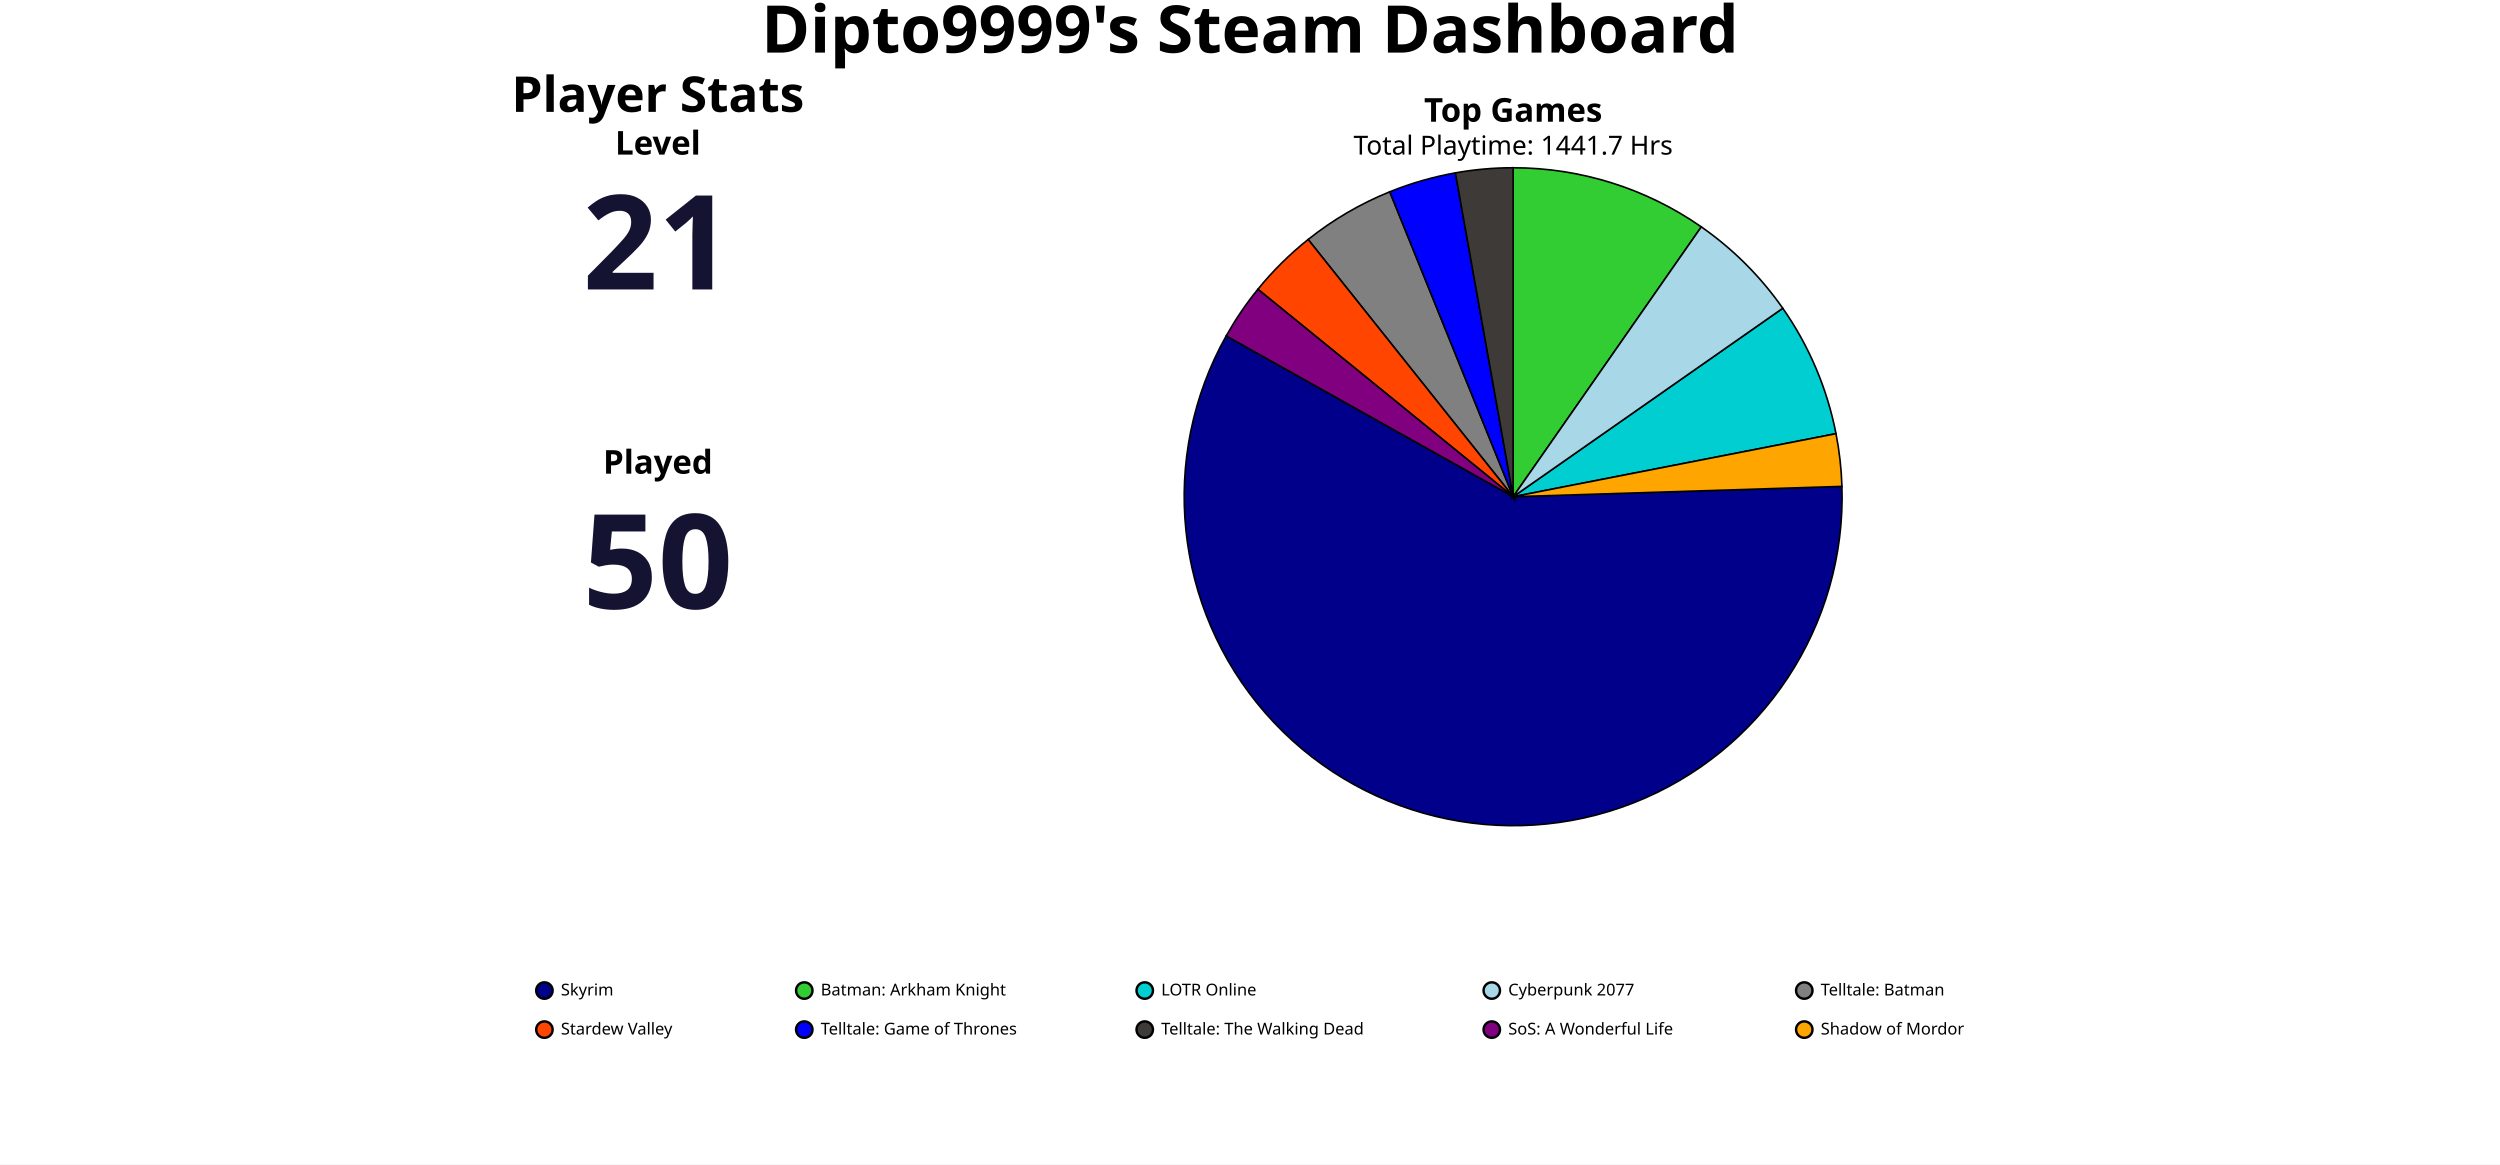
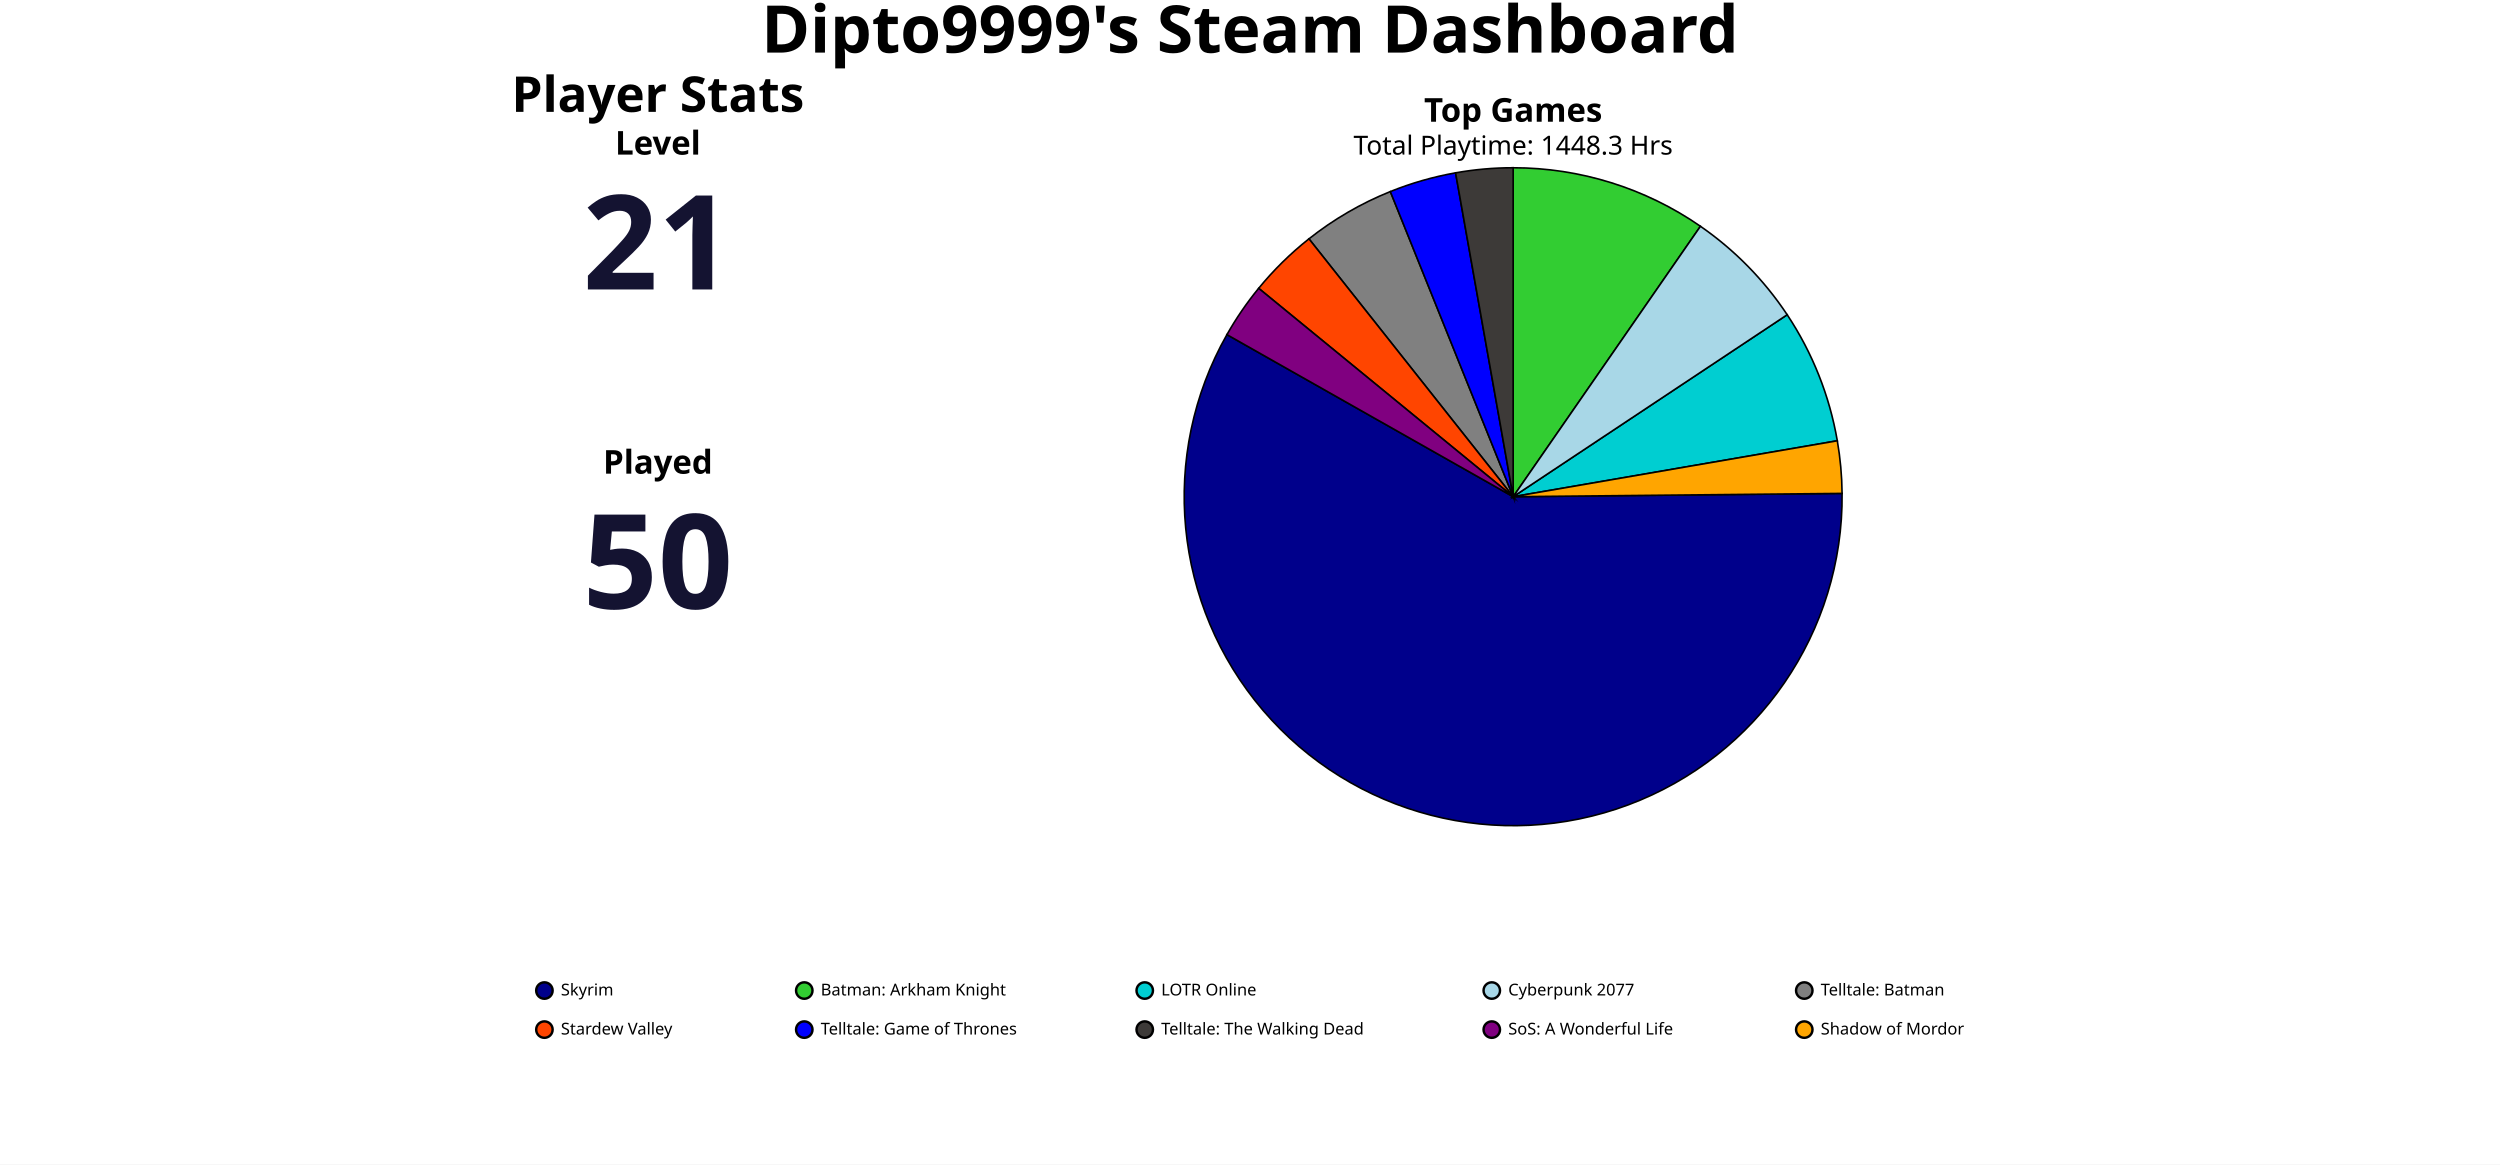
<svg xmlns="http://www.w3.org/2000/svg" version="1.1" class="marks" width="1520" height="708" viewBox="0 0 1520 708">
  <rect width="1520" height="708" fill="white" />
  <g fill="none" stroke-miterlimit="10" transform="translate(250,102)">
    <g class="mark-group role-frame root" role="graphics-object" aria-roledescription="group mark container">
      <g transform="translate(0,0)">
        <path class="background" aria-hidden="true" d="M0,0h0v0h0Z" />
        <g>
          <g class="mark-group role-scope concat_0_group" role="graphics-object" aria-roledescription="group mark container">
            <g transform="translate(0,0)">
              <path class="background" aria-hidden="true" d="M0,0h0v0h0Z" />
              <g>
                <g class="mark-group role-scope concat_0_concat_0_group" role="graphics-object" aria-roledescription="group mark container">
                  <g transform="translate(0,0)">
                    <path class="background" aria-hidden="true" d="M0,0h300v150h-300Z" stroke="#ddd" stroke-opacity="0" stroke-width="1.5" />
                    <g>
                      <g class="mark-text role-mark concat_0_concat_0_marks" role="graphics-object" aria-roledescription="text mark container">
                        <text aria-label="Metric: Level; Value: 21" role="graphics-symbol" aria-roledescription="text mark" text-anchor="middle" transform="translate(150,74)" font-family="sans-serif" font-size="80px" font-weight="bold" fill="#141331">21</text>
                      </g>
                      <g class="mark-group role-title">
                        <g transform="translate(150,-24)">
                          <path class="background" aria-hidden="true" d="M0,0h0v0h0Z" pointer-events="none" />
                          <g>
                            <g class="mark-text role-title-text" role="graphics-symbol" aria-roledescription="title" aria-label="Title text 'Level'" pointer-events="none">
                              <text text-anchor="middle" transform="translate(0,16)" font-family="sans-serif" font-size="20px" font-weight="bold" fill="#000" opacity="1">Level</text>
                            </g>
                          </g>
                          <path class="foreground" aria-hidden="true" d="" pointer-events="none" display="none" />
                        </g>
                      </g>
                    </g>
                    <path class="foreground" aria-hidden="true" d="" display="none" />
                  </g>
                </g>
                <g class="mark-group role-scope concat_0_concat_1_group" role="graphics-object" aria-roledescription="group mark container">
                  <g transform="translate(0,194)">
                    <path class="background" aria-hidden="true" d="M0,0h300v150h-300Z" stroke="#ddd" stroke-opacity="0" stroke-width="1.5" />
                    <g>
                      <g class="mark-text role-mark concat_0_concat_1_marks" role="graphics-object" aria-roledescription="text mark container">
                        <text aria-label="Metric: Played; Value: 50" role="graphics-symbol" aria-roledescription="text mark" text-anchor="middle" transform="translate(150,74)" font-family="sans-serif" font-size="80px" font-weight="bold" fill="#141331">50</text>
                      </g>
                      <g class="mark-group role-title">
                        <g transform="translate(150,-24)">
                          <path class="background" aria-hidden="true" d="M0,0h0v0h0Z" pointer-events="none" />
                          <g>
                            <g class="mark-text role-title-text" role="graphics-symbol" aria-roledescription="title" aria-label="Title text 'Played'" pointer-events="none">
                              <text text-anchor="middle" transform="translate(0,16)" font-family="sans-serif" font-size="20px" font-weight="bold" fill="#000" opacity="1">Played</text>
                            </g>
                          </g>
                          <path class="foreground" aria-hidden="true" d="" pointer-events="none" display="none" />
                        </g>
                      </g>
                    </g>
                    <path class="foreground" aria-hidden="true" d="" display="none" />
                  </g>
                </g>
                <g class="mark-group role-title">
                  <g transform="translate(150,-58)">
                    <path class="background" aria-hidden="true" d="M0,0h0v0h0Z" pointer-events="none" />
                    <g>
                      <g class="mark-text role-title-text" role="graphics-symbol" aria-roledescription="title" aria-label="Title text 'Player Stats'" pointer-events="none">
                        <text text-anchor="middle" transform="translate(0,24)" font-family="sans-serif" font-size="30px" font-weight="bold" fill="#000" opacity="1">Player Stats</text>
                      </g>
                    </g>
                    <path class="foreground" aria-hidden="true" d="" pointer-events="none" display="none" />
                  </g>
                </g>
              </g>
              <path class="foreground" aria-hidden="true" d="" display="none" />
            </g>
          </g>
          <g class="mark-group role-scope concat_1_group" role="graphics-object" aria-roledescription="group mark container">
            <g transform="translate(320,0)">
              <path class="background" aria-hidden="true" d="M0,0h700v400h-700Z" />
              <g>
                <g class="mark-arc role-mark concat_1_marks" role="graphics-object" aria-roledescription="arc mark container">
-                   <path aria-label="playtime_percentage: 58.63; name: Skyrim; Game: Skyrim; Time (Hrs): 845.3; Playtime (%): 58.63" role="graphics-symbol" aria-roledescription="arc mark" transform="translate(350,200)" d="M-174.468,-97.779A200,200,0,1,0,199.901,-6.282L0,0Z" fill="#00008B" stroke="black" stroke-width="1" />
-                   <path aria-label="playtime_percentage: 9.69; name: Batman: Arkham Knight; Game: Batman: Arkham Knight; Time (Hrs): 139.7; Playtime (%): 9.69" role="graphics-symbol" aria-roledescription="arc mark" transform="translate(350,200)" d="M114.383,-164.062A200,200,0,0,0,0,-200L0,0Z" fill="#32CD32" stroke="black" stroke-width="1" />
-                   <path aria-label="playtime_percentage: 6.64; name: LOTR Online; Game: LOTR Online; Time (Hrs): 95.7; Playtime (%): 6.64" role="graphics-symbol" aria-roledescription="arc mark" transform="translate(350,200)" d="M196.291,-38.34A200,200,0,0,0,163.918,-114.589L0,0Z" fill="#00CED1" stroke="black" stroke-width="1" />
-                   <path aria-label="playtime_percentage: 5.6; name: Cyberpunk 2077; Game: Cyberpunk 2077; Time (Hrs): 80.7; Playtime (%): 5.60" role="graphics-symbol" aria-roledescription="arc mark" transform="translate(350,200)" d="M163.918,-114.589A200,200,0,0,0,114.383,-164.062L0,0Z" fill="#A8D7E7" stroke="black" stroke-width="1" />
-                   <path aria-label="playtime_percentage: 4.59; name: Telltale: Batman; Game: Telltale: Batman; Time (Hrs): 66.2; Playtime (%): 4.59" role="graphics-symbol" aria-roledescription="arc mark" transform="translate(350,200)" d="M-75.025,-185.395A200,200,0,0,0,-124.656,-156.4L0,0Z" fill="#808080" stroke="black" stroke-width="1" />
-                   <path aria-label="playtime_percentage: 3.43; name: Stardew Valley; Game: Stardew Valley; Time (Hrs): 49.5; Playtime (%): 3.43" role="graphics-symbol" aria-roledescription="arc mark" transform="translate(350,200)" d="M-124.656,-156.4A200,200,0,0,0,-155.218,-126.124L0,0Z" fill="#FF4500" stroke="black" stroke-width="1" />
-                   <path aria-label="playtime_percentage: 3.31; name: Telltale: Game of Thrones; Game: Telltale: Game of Thrones; Time (Hrs): 47.7; Playtime (%): 3.31" role="graphics-symbol" aria-roledescription="arc mark" transform="translate(350,200)" d="M-35.128,-196.891A200,200,0,0,0,-75.025,-185.395L0,0Z" fill="#0000FF" stroke="black" stroke-width="1" />
-                   <path aria-label="playtime_percentage: 2.81; name: Telltale: The Walking Dead; Game: Telltale: The Walking Dead; Time (Hrs): 40.5; Playtime (%): 2.81" role="graphics-symbol" aria-roledescription="arc mark" transform="translate(350,200)" d="M0,-200A200,200,0,0,0,-35.128,-196.891L0,0Z" fill="#3D3A38" stroke="black" stroke-width="1" />
-                   <path aria-label="playtime_percentage: 2.73; name: SoS: A Wonderful Life; Game: SoS: A Wonderful Life; Time (Hrs): 39.4; Playtime (%): 2.73" role="graphics-symbol" aria-roledescription="arc mark" transform="translate(350,200)" d="M-155.218,-126.124A200,200,0,0,0,-174.468,-97.779L0,0Z" fill="#800080" stroke="black" stroke-width="1" />
-                   <path aria-label="playtime_percentage: 2.57; name: Shadow of Mordor; Game: Shadow of Mordor; Time (Hrs): 37.0; Playtime (%): 2.57" role="graphics-symbol" aria-roledescription="arc mark" transform="translate(350,200)" d="M199.901,-6.282A200,200,0,0,0,196.291,-38.34L0,0Z" fill="#FFA500" stroke="black" stroke-width="1" />
+                   <path aria-label="playtime_percentage: 58.36; name: Skyrim; Game: Skyrim; Time (Hrs): 845.3; Playtime (%): 58.36" role="graphics-symbol" aria-roledescription="arc mark" transform="translate(350,200)" d="M-174.037,-98.545A200,200,0,1,0,199.99,-2.011L0,0Z" fill="#00008B" stroke="black" stroke-width="1" />
+                   <path aria-label="playtime_percentage: 9.64; name: Batman: Arkham Knight; Game: Batman: Arkham Knight; Time (Hrs): 139.7; Playtime (%): 9.64" role="graphics-symbol" aria-roledescription="arc mark" transform="translate(350,200)" d="M113.867,-164.421A200,200,0,0,0,0,-200L0,0Z" fill="#32CD32" stroke="black" stroke-width="1" />
+                   <path aria-label="playtime_percentage: 6.61; name: LOTR Online; Game: LOTR Online; Time (Hrs): 95.7; Playtime (%): 6.61" role="graphics-symbol" aria-roledescription="arc mark" transform="translate(350,200)" d="M197.086,-34.014A200,200,0,0,0,166.607,-110.643L0,0Z" fill="#00CED1" stroke="black" stroke-width="1" />
+                   <path aria-label="playtime_percentage: 6.03; name: Cyberpunk 2077; Game: Cyberpunk 2077; Time (Hrs): 87.3; Playtime (%): 6.03" role="graphics-symbol" aria-roledescription="arc mark" transform="translate(350,200)" d="M166.607,-110.643A200,200,0,0,0,113.867,-164.421L0,0Z" fill="#A8D7E7" stroke="black" stroke-width="1" />
+                   <path aria-label="playtime_percentage: 4.57; name: Telltale: Batman; Game: Telltale: Batman; Time (Hrs): 66.2; Playtime (%): 4.57" role="graphics-symbol" aria-roledescription="arc mark" transform="translate(350,200)" d="M-74.675,-185.536A200,200,0,0,0,-124.164,-156.791L0,0Z" fill="#808080" stroke="black" stroke-width="1" />
+                   <path aria-label="playtime_percentage: 3.42; name: Stardew Valley; Game: Stardew Valley; Time (Hrs): 49.5; Playtime (%): 3.42" role="graphics-symbol" aria-roledescription="arc mark" transform="translate(350,200)" d="M-124.164,-156.791A200,200,0,0,0,-154.742,-126.709L0,0Z" fill="#FF4500" stroke="black" stroke-width="1" />
+                   <path aria-label="playtime_percentage: 3.29; name: Telltale: Game of Thrones; Game: Telltale: Game of Thrones; Time (Hrs): 47.7; Playtime (%): 3.29" role="graphics-symbol" aria-roledescription="arc mark" transform="translate(350,200)" d="M-35.005,-196.913A200,200,0,0,0,-74.675,-185.536L0,0Z" fill="#0000FF" stroke="black" stroke-width="1" />
+                   <path aria-label="playtime_percentage: 2.8; name: Telltale: The Walking Dead; Game: Telltale: The Walking Dead; Time (Hrs): 40.5; Playtime (%): 2.80" role="graphics-symbol" aria-roledescription="arc mark" transform="translate(350,200)" d="M0,-200A200,200,0,0,0,-35.005,-196.913L0,0Z" fill="#3D3A38" stroke="black" stroke-width="1" />
+                   <path aria-label="playtime_percentage: 2.72; name: SoS: A Wonderful Life; Game: SoS: A Wonderful Life; Time (Hrs): 39.4; Playtime (%): 2.72" role="graphics-symbol" aria-roledescription="arc mark" transform="translate(350,200)" d="M-154.742,-126.709A200,200,0,0,0,-174.037,-98.545L0,0Z" fill="#800080" stroke="black" stroke-width="1" />
+                   <path aria-label="playtime_percentage: 2.56; name: Shadow of Mordor; Game: Shadow of Mordor; Time (Hrs): 37.0; Playtime (%): 2.56" role="graphics-symbol" aria-roledescription="arc mark" transform="translate(350,200)" d="M199.99,-2.011A200,200,0,0,0,197.086,-34.014L0,0Z" fill="#FFA500" stroke="black" stroke-width="1" />
                </g>
                <g class="mark-group role-title">
                  <g transform="translate(350,-44)">
                    <path class="background" aria-hidden="true" d="M0,0h0v0h0Z" pointer-events="none" />
                    <g>
                      <g class="mark-text role-title-text" role="graphics-symbol" aria-roledescription="title" aria-label="Title text 'Top Games'" pointer-events="none">
                        <text text-anchor="middle" transform="translate(0,16)" font-family="sans-serif" font-size="20px" font-weight="bold" fill="#000" opacity="1">Top Games</text>
                      </g>
-                       <g class="mark-text role-title-subtitle" role="graphics-symbol" aria-roledescription="subtitle" aria-label="Subtitle text 'Total Playtime: 1441.7 Hrs'" pointer-events="none">
-                         <text text-anchor="middle" transform="translate(0,36)" font-family="sans-serif" font-size="16px" fill="#000" opacity="1">Total Playtime: 1441.7 Hrs</text>
+                       <g class="mark-text role-title-subtitle" role="graphics-symbol" aria-roledescription="subtitle" aria-label="Subtitle text 'Total Playtime: 1448.3 Hrs'" pointer-events="none">
+                         <text text-anchor="middle" transform="translate(0,36)" font-family="sans-serif" font-size="16px" fill="#000" opacity="1">Total Playtime: 1448.3 Hrs</text>
                      </g>
                    </g>
                    <path class="foreground" aria-hidden="true" d="" pointer-events="none" display="none" />
                  </g>
                </g>
              </g>
              <path class="foreground" aria-hidden="true" d="" display="none" />
            </g>
          </g>
          <g class="mark-group role-legend" role="graphics-symbol" aria-roledescription="legend" aria-label="Symbol legend for fill color with 10 values: Skyrim, Batman: Arkham Knight, LOTR Online, Cyberpunk 2077, Telltale: Batman, ending with Shadow of Mordor">
            <g transform="translate(0,419)">
              <path class="background" aria-hidden="true" d="M0,0h1014v187h-1014Z" pointer-events="none" />
              <g>
                <g class="mark-group role-legend-entry">
                  <g transform="translate(75,75)">
                    <path class="background" aria-hidden="true" d="M0,0h0v0h0Z" pointer-events="none" />
                    <g>
                      <g class="mark-group role-scope" role="graphics-object" aria-roledescription="group mark container">
                        <g transform="translate(0,0.25)">
                          <path class="background" aria-hidden="true" d="M0,0h81.957v12.5h-81.957Z" pointer-events="none" opacity="1" />
                          <g>
                            <g class="mark-symbol role-legend-symbol" pointer-events="none">
                              <path transform="translate(6,6)" d="M5,0A5,5,0,1,1,-5,0A5,5,0,1,1,5,0" fill="#00008B" stroke="black" stroke-width="1.5" opacity="1" />
                            </g>
                            <g class="mark-text role-legend-label" pointer-events="none">
                              <text text-anchor="start" transform="translate(16,9)" font-family="sans-serif" font-size="10px" fill="#000" opacity="1">Skyrim</text>
                            </g>
                          </g>
                          <path class="foreground" aria-hidden="true" d="" pointer-events="none" display="none" />
                        </g>
                        <g transform="translate(158,0.25)">
                          <path class="background" aria-hidden="true" d="M0,0h130.316v12.5h-130.316Z" pointer-events="none" opacity="1" />
                          <g>
                            <g class="mark-symbol role-legend-symbol" pointer-events="none">
                              <path transform="translate(6,6)" d="M5,0A5,5,0,1,1,-5,0A5,5,0,1,1,5,0" fill="#32CD32" stroke="black" stroke-width="1.5" opacity="1" />
                            </g>
                            <g class="mark-text role-legend-label" pointer-events="none">
                              <text text-anchor="start" transform="translate(16,9)" font-family="sans-serif" font-size="10px" fill="#000" opacity="1">Batman: Arkham Knight</text>
                            </g>
                          </g>
                          <path class="foreground" aria-hidden="true" d="" pointer-events="none" display="none" />
                        </g>
                        <g transform="translate(365,0.25)">
                          <path class="background" aria-hidden="true" d="M0,0h134.394v12.5h-134.394Z" pointer-events="none" opacity="1" />
                          <g>
                            <g class="mark-symbol role-legend-symbol" pointer-events="none">
                              <path transform="translate(6,6)" d="M5,0A5,5,0,1,1,-5,0A5,5,0,1,1,5,0" fill="#00CED1" stroke="black" stroke-width="1.5" opacity="1" />
                            </g>
                            <g class="mark-text role-legend-label" pointer-events="none">
                              <text text-anchor="start" transform="translate(16,9)" font-family="sans-serif" font-size="10px" fill="#000" opacity="1">LOTR Online</text>
                            </g>
                          </g>
                          <path class="foreground" aria-hidden="true" d="" pointer-events="none" display="none" />
                        </g>
                        <g transform="translate(576,0.25)">
                          <path class="background" aria-hidden="true" d="M0,0h113.1v12.5h-113.1Z" pointer-events="none" opacity="1" />
                          <g>
                            <g class="mark-symbol role-legend-symbol" pointer-events="none">
                              <path transform="translate(6,6)" d="M5,0A5,5,0,1,1,-5,0A5,5,0,1,1,5,0" fill="#A8D7E7" stroke="black" stroke-width="1.5" opacity="1" />
                            </g>
                            <g class="mark-text role-legend-label" pointer-events="none">
                              <text text-anchor="start" transform="translate(16,9)" font-family="sans-serif" font-size="10px" fill="#000" opacity="1">Cyberpunk 2077</text>
                            </g>
                          </g>
                          <path class="foreground" aria-hidden="true" d="" pointer-events="none" display="none" />
                        </g>
                        <g transform="translate(766,0.25)">
                          <path class="background" aria-hidden="true" d="M0,0h97.709v12.5h-97.709Z" pointer-events="none" opacity="1" />
                          <g>
                            <g class="mark-symbol role-legend-symbol" pointer-events="none">
                              <path transform="translate(6,6)" d="M5,0A5,5,0,1,1,-5,0A5,5,0,1,1,5,0" fill="#808080" stroke="black" stroke-width="1.5" opacity="1" />
                            </g>
                            <g class="mark-text role-legend-label" pointer-events="none">
                              <text text-anchor="start" transform="translate(16,9)" font-family="sans-serif" font-size="10px" fill="#000" opacity="1">Telltale: Batman</text>
                            </g>
                          </g>
                          <path class="foreground" aria-hidden="true" d="" pointer-events="none" display="none" />
                        </g>
                        <g transform="translate(0,24)">
                          <path class="background" aria-hidden="true" d="M0,0h81.957v12.5h-81.957Z" pointer-events="none" opacity="1" />
                          <g>
                            <g class="mark-symbol role-legend-symbol" pointer-events="none">
                              <path transform="translate(6,6)" d="M5,0A5,5,0,1,1,-5,0A5,5,0,1,1,5,0" fill="#FF4500" stroke="black" stroke-width="1.5" opacity="1" />
                            </g>
                            <g class="mark-text role-legend-label" pointer-events="none">
                              <text text-anchor="start" transform="translate(16,9)" font-family="sans-serif" font-size="10px" fill="#000" opacity="1">Stardew Valley</text>
                            </g>
                          </g>
                          <path class="foreground" aria-hidden="true" d="" pointer-events="none" display="none" />
                        </g>
                        <g transform="translate(158,24)">
                          <path class="background" aria-hidden="true" d="M0,0h130.316v12.5h-130.316Z" pointer-events="none" opacity="1" />
                          <g>
                            <g class="mark-symbol role-legend-symbol" pointer-events="none">
                              <path transform="translate(6,6)" d="M5,0A5,5,0,1,1,-5,0A5,5,0,1,1,5,0" fill="#0000FF" stroke="black" stroke-width="1.5" opacity="1" />
                            </g>
                            <g class="mark-text role-legend-label" pointer-events="none">
                              <text text-anchor="start" transform="translate(16,9)" font-family="sans-serif" font-size="10px" fill="#000" opacity="1">Telltale: Game of Thrones</text>
                            </g>
                          </g>
                          <path class="foreground" aria-hidden="true" d="" pointer-events="none" display="none" />
                        </g>
                        <g transform="translate(365,24)">
                          <path class="background" aria-hidden="true" d="M0,0h134.394v12.5h-134.394Z" pointer-events="none" opacity="1" />
                          <g>
                            <g class="mark-symbol role-legend-symbol" pointer-events="none">
                              <path transform="translate(6,6)" d="M5,0A5,5,0,1,1,-5,0A5,5,0,1,1,5,0" fill="#3D3A38" stroke="black" stroke-width="1.5" opacity="1" />
                            </g>
                            <g class="mark-text role-legend-label" pointer-events="none">
                              <text text-anchor="start" transform="translate(16,9)" font-family="sans-serif" font-size="10px" fill="#000" opacity="1">Telltale: The Walking Dead</text>
                            </g>
                          </g>
                          <path class="foreground" aria-hidden="true" d="" pointer-events="none" display="none" />
                        </g>
                        <g transform="translate(576,24)">
                          <path class="background" aria-hidden="true" d="M0,0h113.1v12.5h-113.1Z" pointer-events="none" opacity="1" />
                          <g>
                            <g class="mark-symbol role-legend-symbol" pointer-events="none">
                              <path transform="translate(6,6)" d="M5,0A5,5,0,1,1,-5,0A5,5,0,1,1,5,0" fill="#800080" stroke="black" stroke-width="1.5" opacity="1" />
                            </g>
                            <g class="mark-text role-legend-label" pointer-events="none">
                              <text text-anchor="start" transform="translate(16,9)" font-family="sans-serif" font-size="10px" fill="#000" opacity="1">SoS: A Wonderful Life</text>
                            </g>
                          </g>
                          <path class="foreground" aria-hidden="true" d="" pointer-events="none" display="none" />
                        </g>
                        <g transform="translate(766,24)">
                          <path class="background" aria-hidden="true" d="M0,0h97.709v12.5h-97.709Z" pointer-events="none" opacity="1" />
                          <g>
                            <g class="mark-symbol role-legend-symbol" pointer-events="none">
                              <path transform="translate(6,6)" d="M5,0A5,5,0,1,1,-5,0A5,5,0,1,1,5,0" fill="#FFA500" stroke="black" stroke-width="1.5" opacity="1" />
                            </g>
                            <g class="mark-text role-legend-label" pointer-events="none">
                              <text text-anchor="start" transform="translate(16,9)" font-family="sans-serif" font-size="10px" fill="#000" opacity="1">Shadow of Mordor</text>
                            </g>
                          </g>
                          <path class="foreground" aria-hidden="true" d="" pointer-events="none" display="none" />
                        </g>
                      </g>
                    </g>
                    <path class="foreground" aria-hidden="true" d="" pointer-events="none" display="none" />
                  </g>
                </g>
              </g>
              <path class="foreground" aria-hidden="true" d="" pointer-events="none" display="none" />
            </g>
          </g>
          <g class="mark-group role-title">
            <g transform="translate(510,-102)">
              <path class="background" aria-hidden="true" d="M0,0h0v0h0Z" pointer-events="none" />
              <g>
                <g class="mark-text role-title-text" role="graphics-symbol" aria-roledescription="title" aria-label="Title text 'Dipto9999's Steam Dashboard'" pointer-events="none">
                  <text text-anchor="middle" transform="translate(0,32)" font-family="sans-serif" font-size="40px" font-weight="bold" fill="#000" opacity="1">Dipto9999's Steam Dashboard</text>
                </g>
              </g>
              <path class="foreground" aria-hidden="true" d="" pointer-events="none" display="none" />
            </g>
          </g>
        </g>
        <path class="foreground" aria-hidden="true" d="" display="none" />
      </g>
    </g>
  </g>
</svg>
